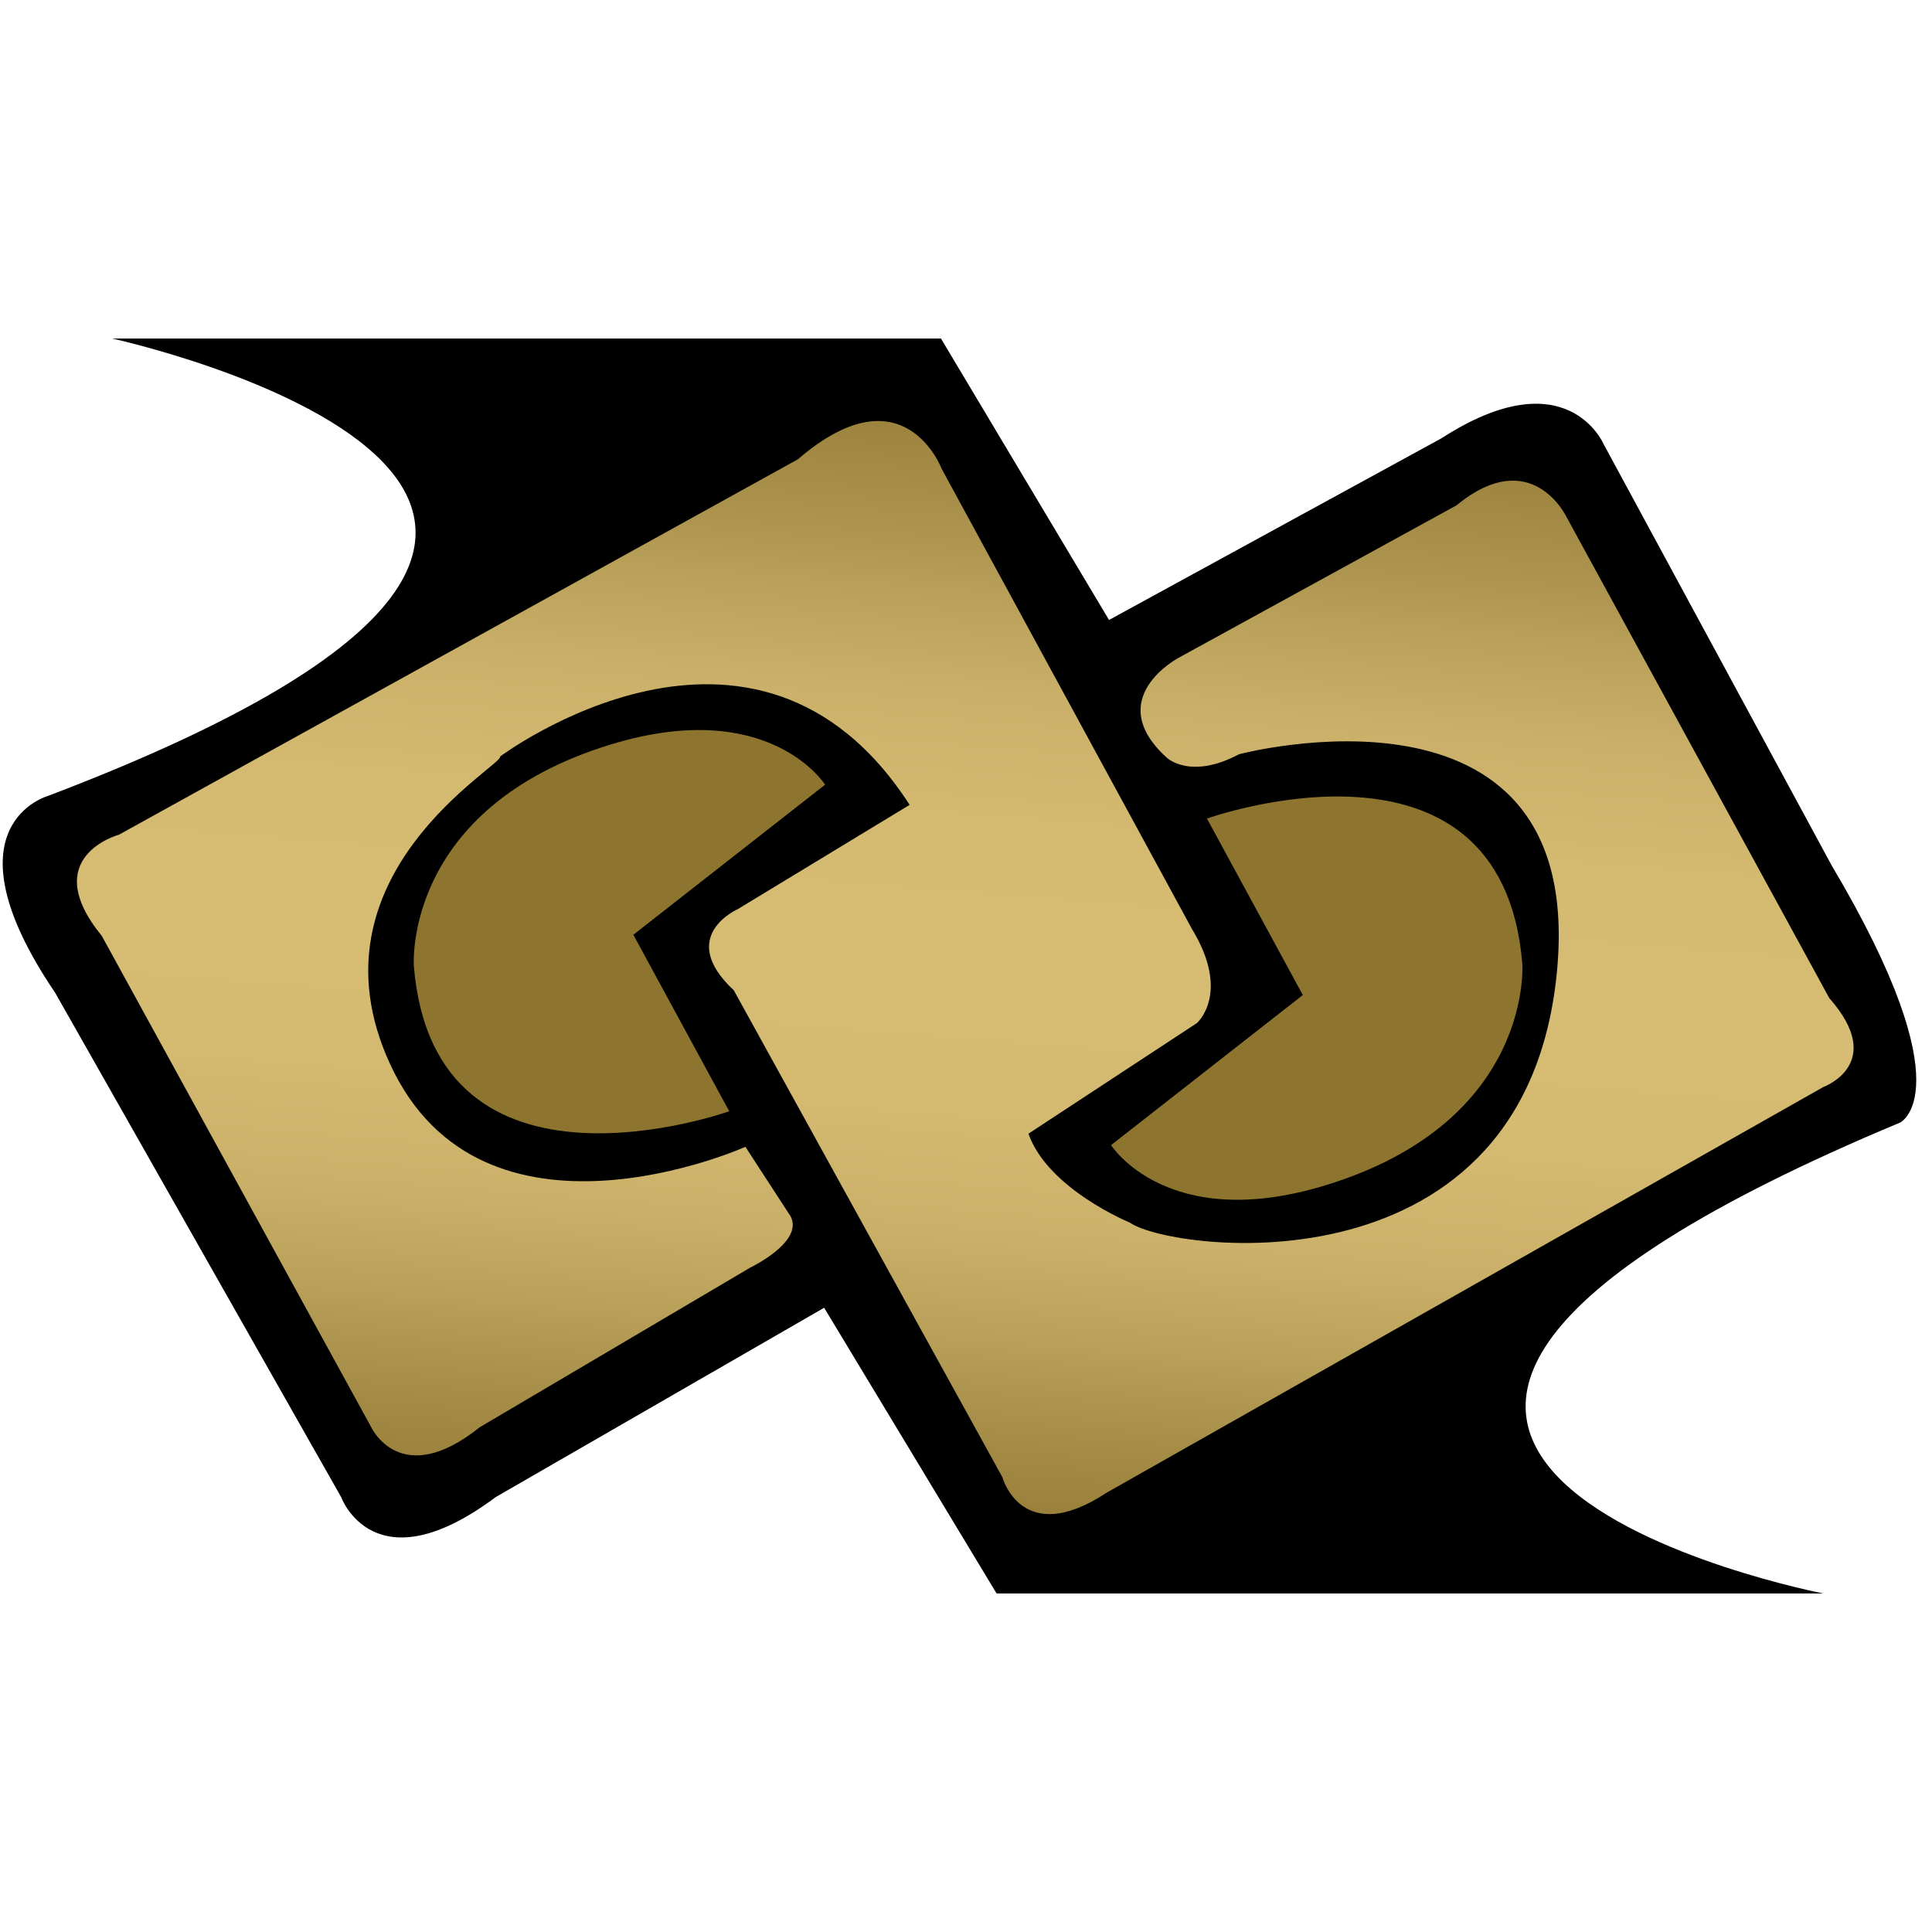
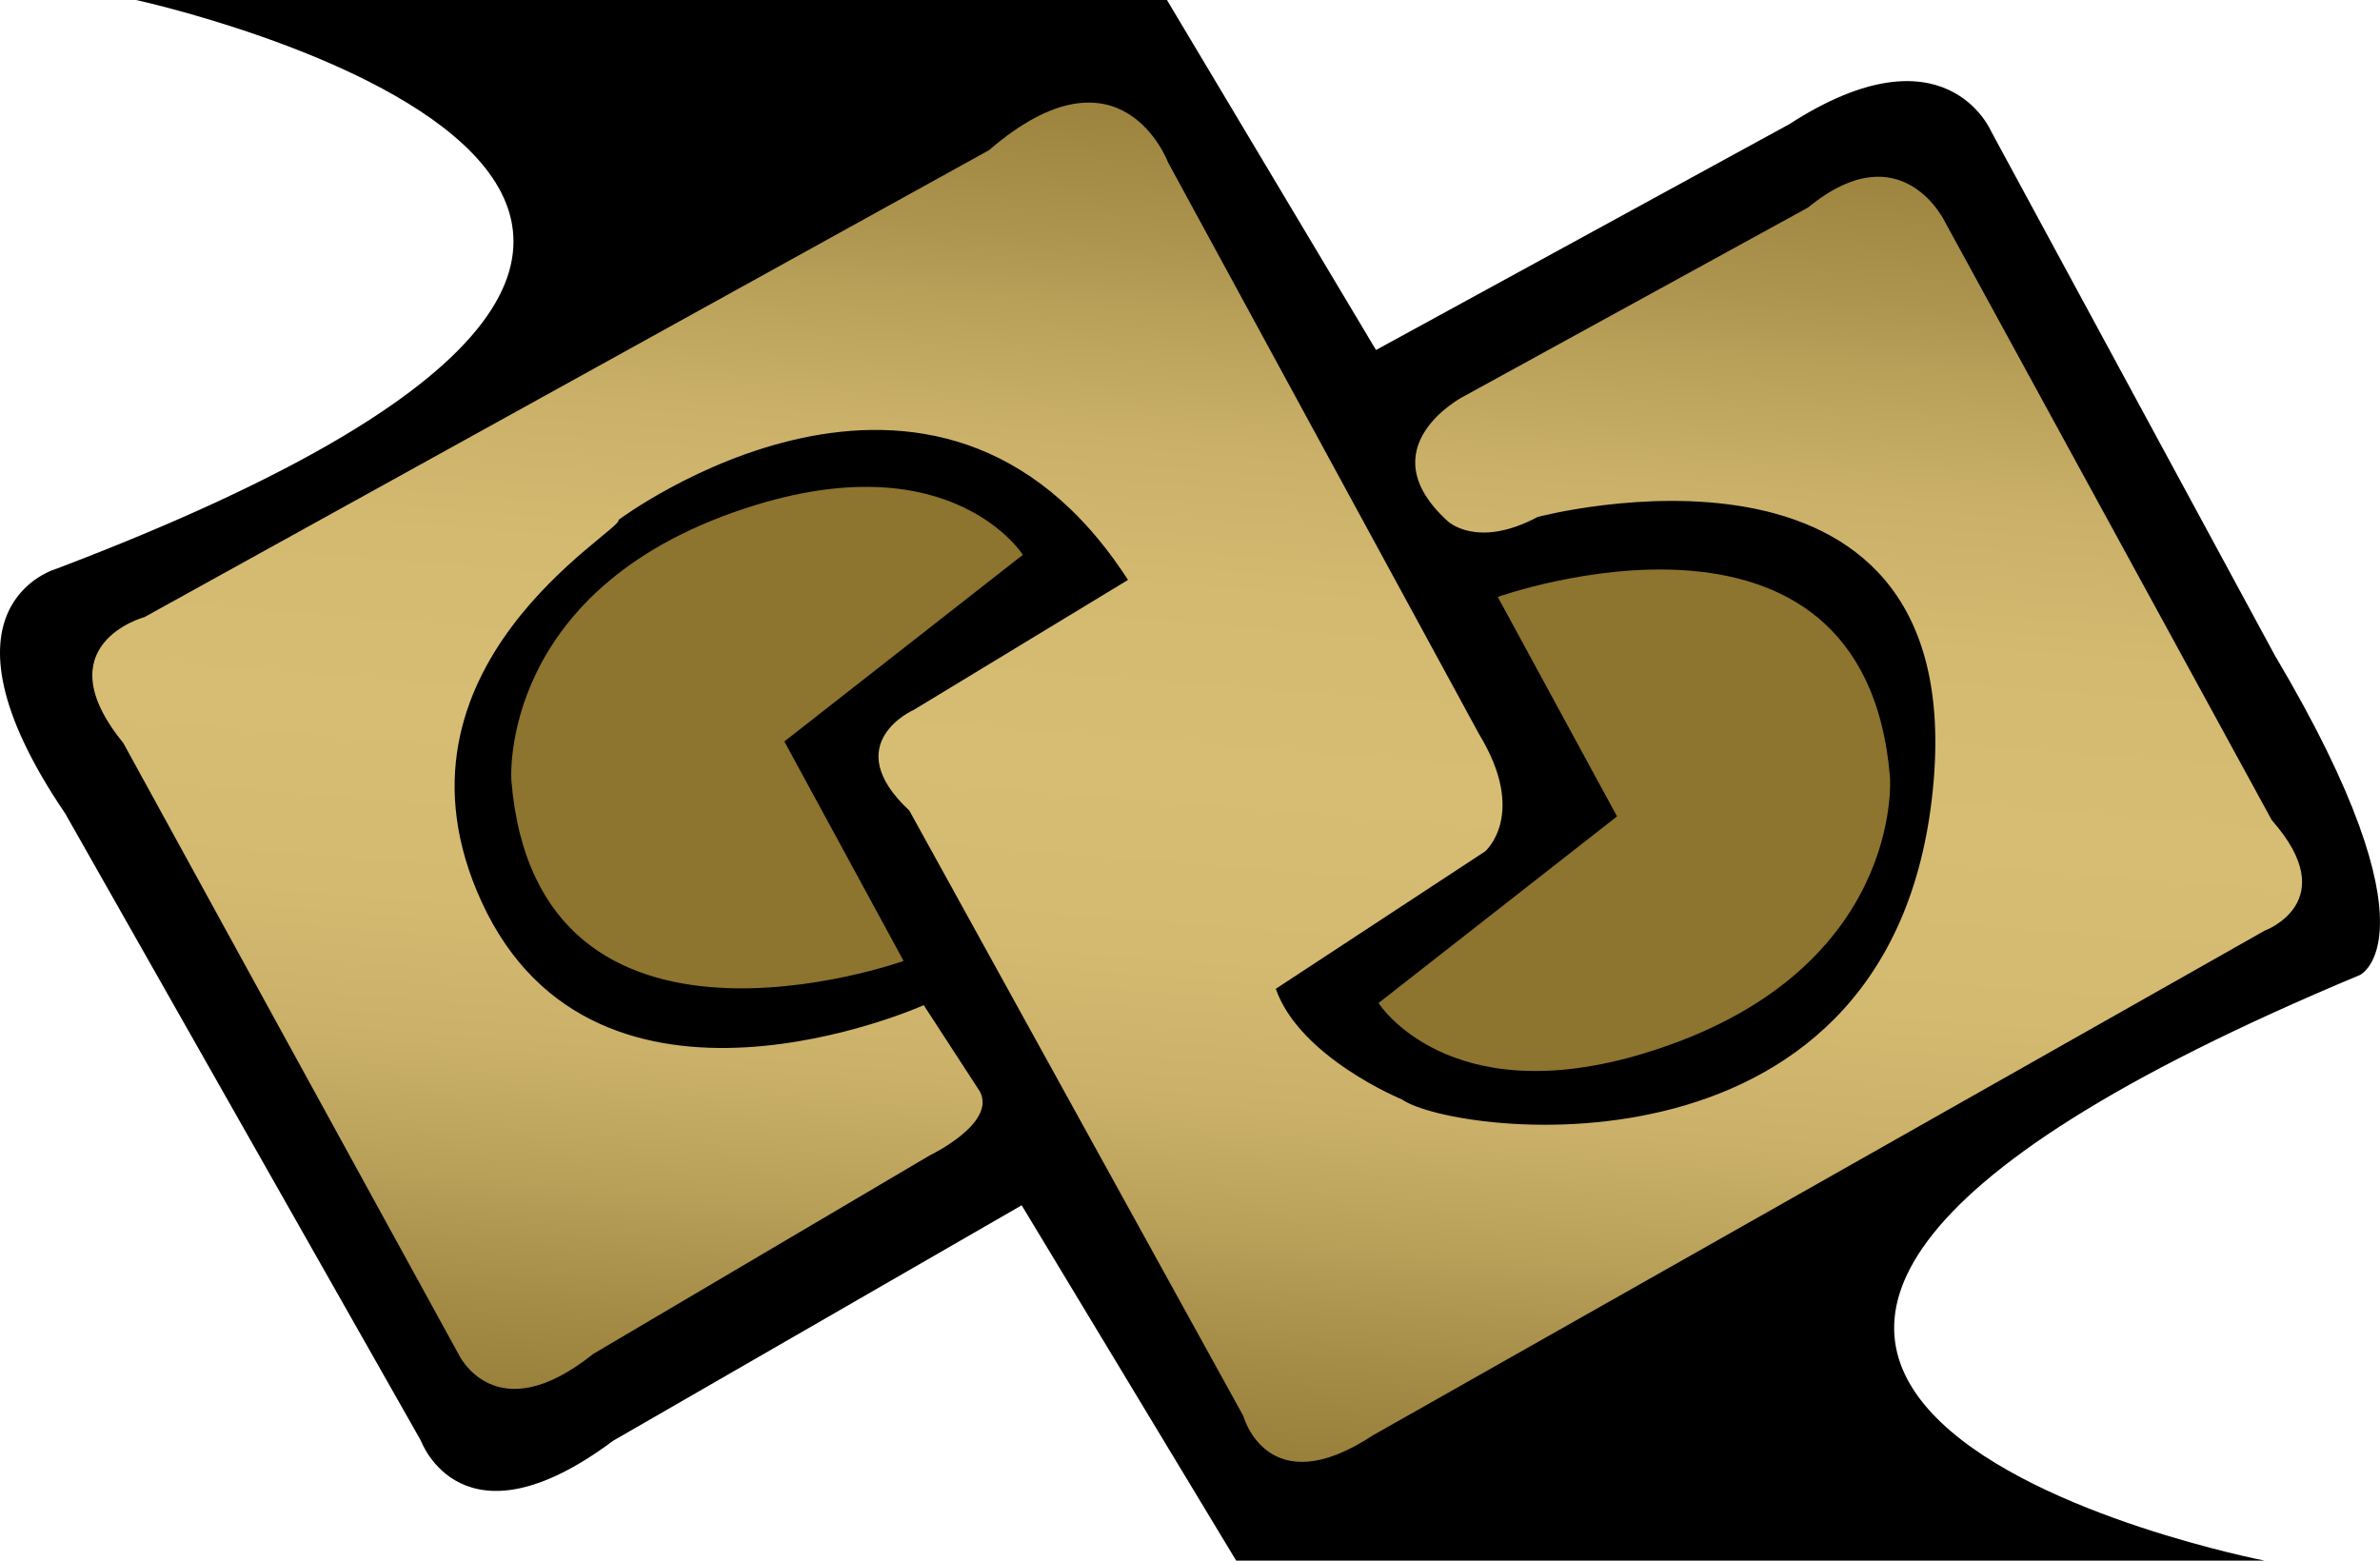
- <svg xmlns="http://www.w3.org/2000/svg" width="100%" height="100%" viewBox="0 0 1000 1000" version="1.1" xml:space="preserve" style="fill-rule:evenodd;clip-rule:evenodd;stroke-linejoin:round;stroke-miterlimit:2;">
-   <g transform="matrix(1,0,0,1,-2416,0)">
-     <g id="R" transform="matrix(1,0,0,1,-0.333333,0)">
-       <rect x="2416.33" y="0" width="1000" height="1000" style="fill:none;" />
-       <g transform="matrix(1,0,0,1,-1207.67,0)">
-         <path d="M4139.84,824.786L4567.84,824.786C4567.84,824.786 4195.65,752.894 4607.84,580.894C4606.53,581.189 4642.46,566.552 4572.04,447.894L4454.04,229.894C4454.04,229.894 4435.04,184.894 4370.04,226.894L4198.04,320.894L4111.04,175.214L3682.04,175.214C3682.04,175.214 4056.49,256.894 3649.04,411.894C3649.04,411.894 3593.58,426.894 3652.58,513.894L3800.58,774.894C3800.58,774.894 3817.58,821.894 3880.58,774.894L4050.58,676.894L4139.84,824.786Z" />
-       </g>
-       <g transform="matrix(1,0,0,1,-1207.67,0)">
-         <path d="M4009.83,593.596C4009.83,593.596 3873.62,654.695 3825.83,550.596C3780.99,452.912 3885.01,395.959 3882.83,391.596C3882.83,391.596 4014.83,292.596 4094.83,416.596L4005.83,470.596C4005.83,470.596 3973.83,484.596 4003.83,512.596L4142.83,764.596C4142.83,764.596 4152.83,801.596 4196.83,772.596L4567.83,562.596C4567.83,562.596 4600.83,550.596 4570.83,516.596L4434.83,267.596C4434.83,267.596 4416.83,229.596 4377.83,261.596L4233.83,340.596C4233.83,340.596 4194.33,361.595 4227.83,392.095C4227.83,392.095 4239.92,403.903 4265.32,390.393C4265.32,390.393 4443.16,343.114 4430.13,500C4415.87,671.696 4230.51,648.076 4208.89,632.857C4208.89,632.857 4166.4,615.482 4156.33,586.795L4243.48,529.565C4243.48,529.565 4261.28,514.256 4240.96,480.837L4111.47,242.762C4111.47,242.762 4091.91,190.388 4037.01,237.713L3685.54,432.063C3685.54,432.063 3643.26,443.421 3676.7,484.437L3816.16,738.732C3816.16,738.732 3831.3,771.545 3872.32,738.732L4012.4,656.07C4012.4,656.07 4040.16,642.819 4033.22,629.568L4009.83,593.596Z" style="fill:url(#_Linear1);" />
-       </g>
-       <g transform="matrix(1,0,0,1,-1207.67,0)">
-         <path d="M4001.45,575.182C4001.45,575.182 3848.84,629.822 3838.21,500C3838.21,500 3832.31,418.195 3940.31,385.287C4022.11,360.365 4051.08,406.147 4051.08,406.147L3951.82,483.831L4001.45,575.182Z" style="fill:rgb(141,116,47);" />
-       </g>
-       <g transform="matrix(-1,0,0,-1,7042.49,998.859)">
-         <path d="M4001.45,575.182C4001.45,575.182 3848.84,629.822 3838.21,500C3838.21,500 3832.31,418.195 3940.31,385.287C4022.11,360.365 4051.08,406.147 4051.08,406.147L3951.82,483.831L4001.45,575.182Z" style="fill:rgb(141,116,47);" />
-       </g>
-     </g>
-   </g>
+ <svg xmlns="http://www.w3.org/2000/svg" id="Layer_2" width="606.155" height="397.538" viewBox="0 0 606.155 397.538">
  <defs>
-     <linearGradient id="_Linear1" x1="0" y1="0" x2="1" y2="0" gradientUnits="userSpaceOnUse" gradientTransform="matrix(-56.1809,686,-686,-56.1809,4176.81,158.563)">
-       <stop offset="0" style="stop-color:rgb(141,116,47);stop-opacity:1" />
-       <stop offset="0.07" style="stop-color:rgb(150,125,56);stop-opacity:1" />
-       <stop offset="0.18" style="stop-color:rgb(174,149,79);stop-opacity:1" />
-       <stop offset="0.2" style="stop-color:rgb(179,154,84);stop-opacity:1" />
-       <stop offset="0.22" style="stop-color:rgb(185,160,89);stop-opacity:1" />
-       <stop offset="0.3" style="stop-color:rgb(202,176,104);stop-opacity:1" />
-       <stop offset="0.39" style="stop-color:rgb(212,186,113);stop-opacity:1" />
-       <stop offset="0.5" style="stop-color:rgb(215,189,116);stop-opacity:1" />
-       <stop offset="0.61" style="stop-color:rgb(212,186,113);stop-opacity:1" />
-       <stop offset="0.7" style="stop-color:rgb(202,176,104);stop-opacity:1" />
-       <stop offset="0.78" style="stop-color:rgb(185,160,89);stop-opacity:1" />
-       <stop offset="0.8" style="stop-color:rgb(179,154,84);stop-opacity:1" />
-       <stop offset="0.86" style="stop-color:rgb(163,138,69);stop-opacity:1" />
-       <stop offset="0.94" style="stop-color:rgb(147,122,53);stop-opacity:1" />
-       <stop offset="1" style="stop-color:rgb(141,116,47);stop-opacity:1" />
+     <style>.cls-1,.cls-2,.cls-3{fill-rule:evenodd;}.cls-2{fill:#8d742f;}.cls-3{fill:url(#linear-gradient);}</style>
+     <linearGradient id="linear-gradient" x1="-.859" y1="594.732" x2=".141" y2="594.732" gradientTransform="translate(-249395.16 -20099.13) rotate(94.68187) scale(421.2375 -421.2375)" gradientUnits="userSpaceOnUse">
+       <stop offset="0" stop-color="#8d742f" />
+       <stop offset=".07" stop-color="#967d38" />
+       <stop offset=".18" stop-color="#ae954f" />
+       <stop offset=".2" stop-color="#b39a54" />
+       <stop offset=".22" stop-color="#b9a059" />
+       <stop offset=".3" stop-color="#cab068" />
+       <stop offset=".39" stop-color="#d4ba71" />
+       <stop offset=".5" stop-color="#d7bd74" />
+       <stop offset=".61" stop-color="#d4ba71" />
+       <stop offset=".7" stop-color="#cab068" />
+       <stop offset=".78" stop-color="#b9a059" />
+       <stop offset=".8" stop-color="#b39a54" />
+       <stop offset=".86" stop-color="#a38a45" />
+       <stop offset=".94" stop-color="#937a35" />
+       <stop offset="1" stop-color="#8d742f" />
    </linearGradient>
  </defs>
+   <g id="Layer_1-2">
+     <path class="cls-1" d="M314.833,397.538h261.936s-227.78-43.998,24.48-149.262c-.802.181,21.188-8.777-21.909-81.396l-72.216-133.416s-11.628-27.54-51.408-1.836l-105.264,57.528L297.207,0H34.659s229.163,49.988-20.196,144.848c0,0-33.941,9.18,2.167,62.424l90.576,159.732s10.404,28.764,48.96,0l104.04-59.976,54.627,90.51Z" />
+     <path class="cls-3" d="M235.267,256.05s-83.36,37.393-112.608-26.316c-27.442-59.783,36.218-94.638,34.884-97.308,0,0,80.784-60.588,129.744,15.3l-54.468,33.048s-19.584,8.568-1.224,25.704l85.068,154.224s6.12,22.644,33.048,4.896l227.052-128.52s20.196-7.344,1.836-28.152l-83.232-152.388s-11.016-23.256-34.884-3.672l-88.128,48.348s-24.174,12.851-3.672,31.517c0,0,7.399,7.226,22.944-1.042,0,0,108.838-28.935,100.864,67.079-8.727,105.078-122.168,90.623-135.399,81.308,0,0-26.004-10.633-32.167-28.19l53.336-35.025s10.893-9.369-1.542-29.822l-79.248-145.702s-11.971-32.053-45.57-3.09L36.801,157.192s-25.875,6.951-5.41,32.053l85.349,155.629s9.266,20.082,34.37,0l85.729-50.589s16.989-8.11,12.742-16.219l-14.315-22.015Z" />
+     <path class="cls-2" d="M230.138,244.78s-93.397,33.44-99.903-46.011c0,0-3.611-50.065,62.485-70.204,50.062-15.252,67.791,12.766,67.791,12.766l-60.747,47.543,30.373,55.907ZM381.461,152.059s93.397-33.44,99.903,46.011c0,0,3.611,50.065-62.485,70.204-50.062,15.252-67.791-12.766-67.791-12.766l60.747-47.543-30.373-55.907Z" />
+   </g>
</svg>
